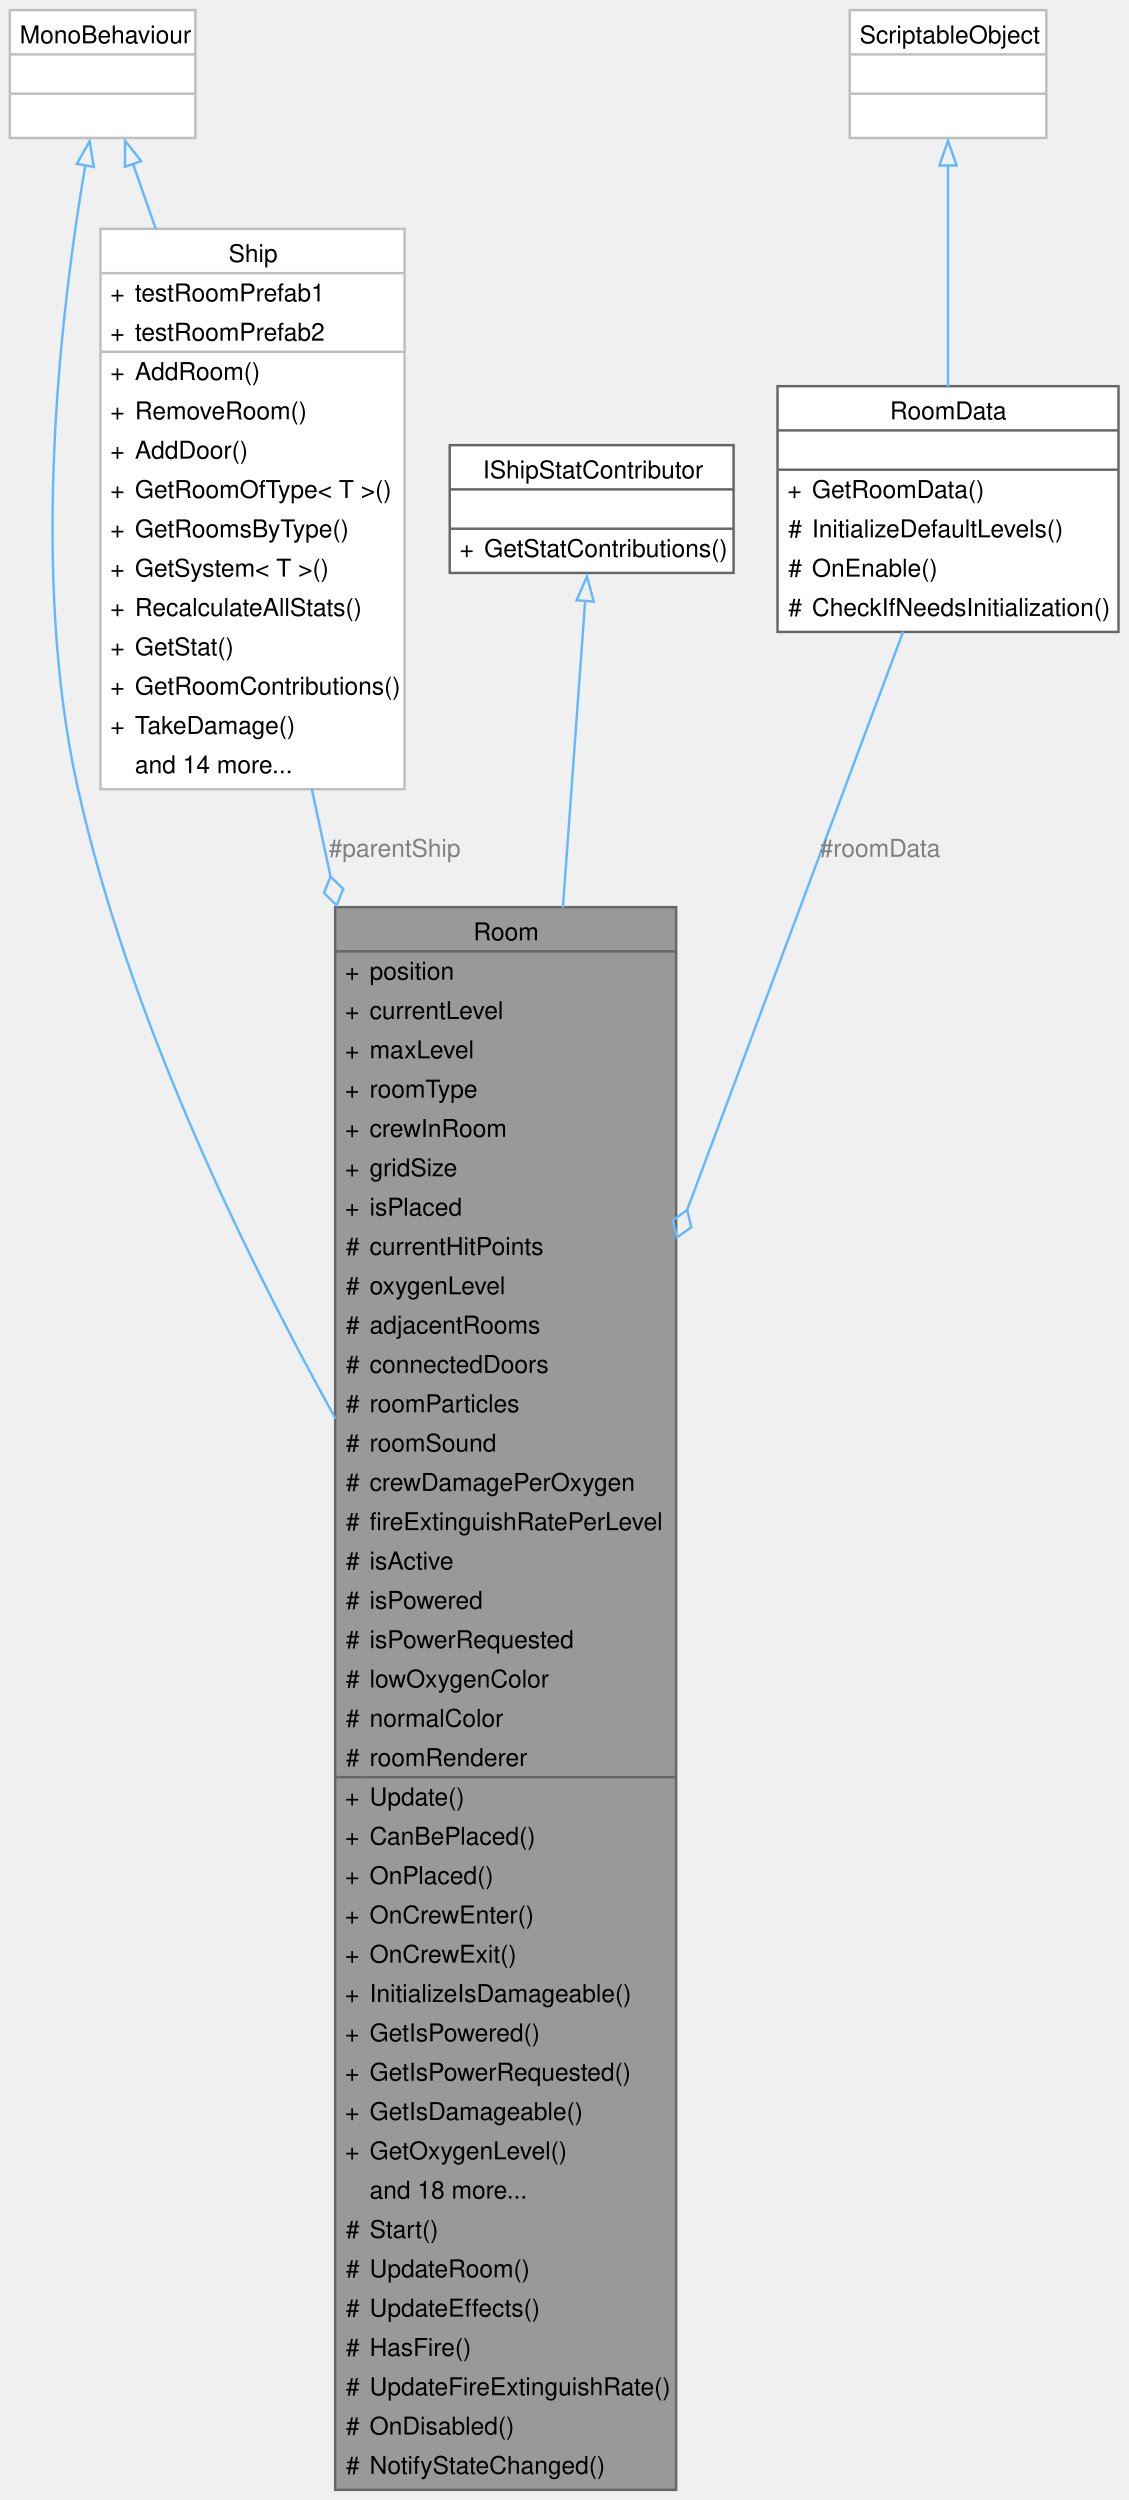
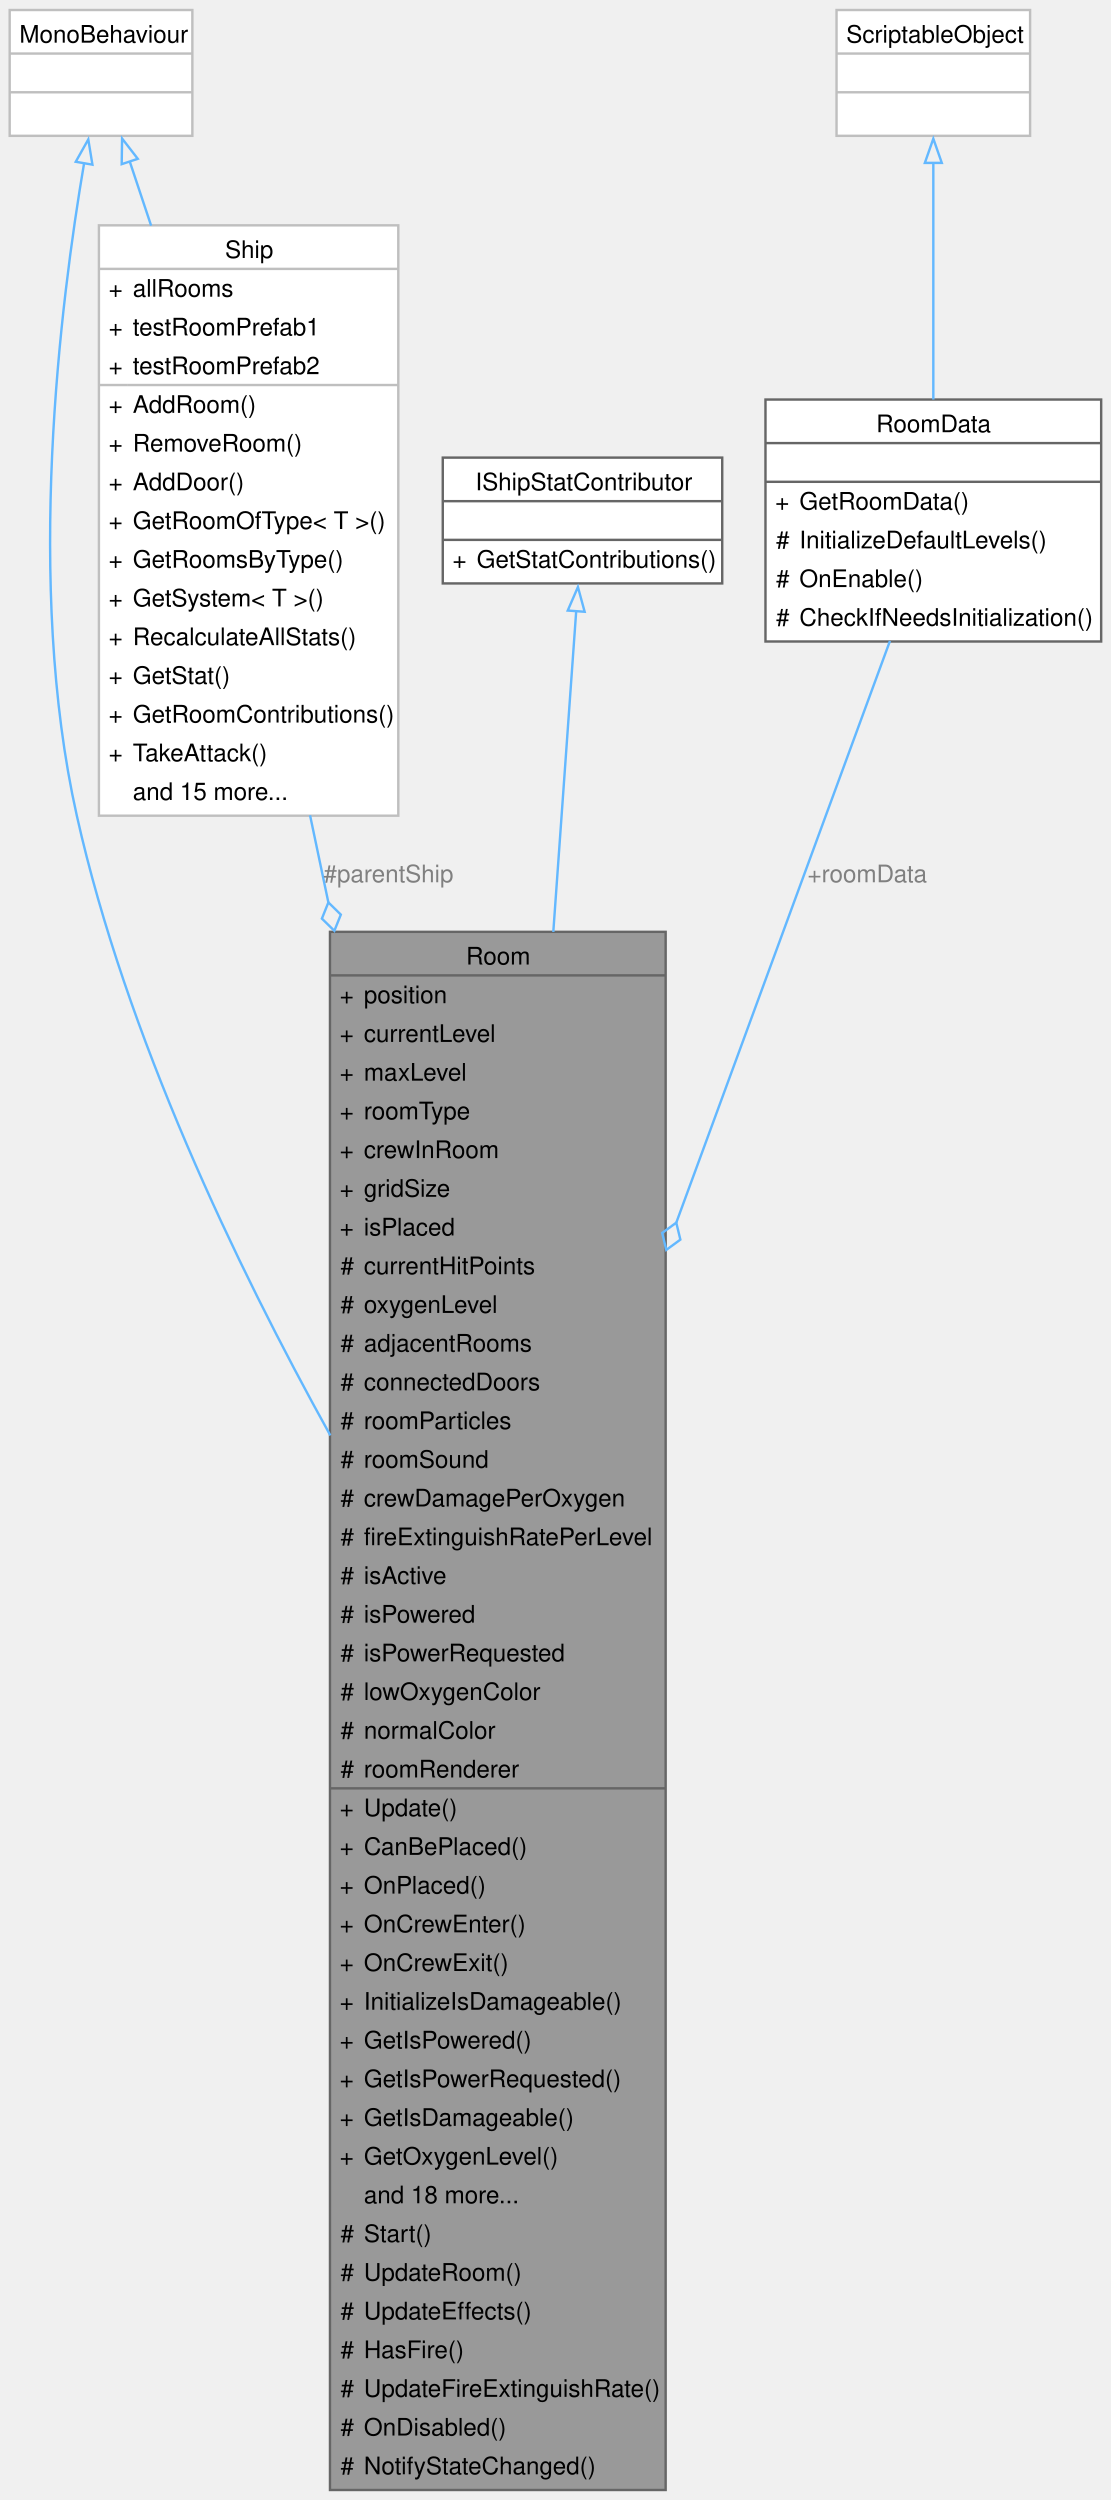
- <svg xmlns="http://www.w3.org/2000/svg" xmlns:xlink="http://www.w3.org/1999/xlink" width="459pt" height="1017pt" viewBox="0.00 0.00 459.12 1017.00">
-   <g id="graph0" class="graph" transform="scale(1 1) rotate(0) translate(4 1013)">
+ <svg xmlns="http://www.w3.org/2000/svg" xmlns:xlink="http://www.w3.org/1999/xlink" width="459pt" height="1033pt" viewBox="0.00 0.00 459.12 1033.00">
+   <g id="graph0" class="graph" transform="scale(1 1) rotate(0) translate(4 1029)">
    <g id="Node000001" class="node">
      <g id="a_Node000001">
        <a xlink:title="함선 내의 모든 방의 기본 클래스">
          <polygon fill="#999999" stroke="none" points="271.12,-644 132.38,-644 132.38,0 271.12,0 271.12,-644" />
          <text text-anchor="start" x="188.62" y="-630.5" font-family="Helvetica,sans-Serif" font-size="10.00">Room</text>
          <text text-anchor="start" x="136.38" y="-614.5" font-family="Helvetica,sans-Serif" font-size="10.00">+</text>
          <text text-anchor="start" x="146.38" y="-614.5" font-family="Helvetica,sans-Serif" font-size="10.00">position</text>
          <text text-anchor="start" x="136.38" y="-598.5" font-family="Helvetica,sans-Serif" font-size="10.00">+</text>
          <text text-anchor="start" x="146.38" y="-598.5" font-family="Helvetica,sans-Serif" font-size="10.00">currentLevel</text>
          <text text-anchor="start" x="136.38" y="-582.5" font-family="Helvetica,sans-Serif" font-size="10.00">+</text>
          <text text-anchor="start" x="146.38" y="-582.5" font-family="Helvetica,sans-Serif" font-size="10.00">maxLevel</text>
          <text text-anchor="start" x="136.38" y="-566.5" font-family="Helvetica,sans-Serif" font-size="10.00">+</text>
          <text text-anchor="start" x="146.38" y="-566.5" font-family="Helvetica,sans-Serif" font-size="10.00">roomType</text>
          <text text-anchor="start" x="136.38" y="-550.5" font-family="Helvetica,sans-Serif" font-size="10.00">+</text>
          <text text-anchor="start" x="146.38" y="-550.5" font-family="Helvetica,sans-Serif" font-size="10.00">crewInRoom</text>
          <text text-anchor="start" x="136.38" y="-534.5" font-family="Helvetica,sans-Serif" font-size="10.00">+</text>
          <text text-anchor="start" x="146.38" y="-534.5" font-family="Helvetica,sans-Serif" font-size="10.00">gridSize</text>
          <text text-anchor="start" x="136.38" y="-518.5" font-family="Helvetica,sans-Serif" font-size="10.00">+</text>
          <text text-anchor="start" x="146.38" y="-518.5" font-family="Helvetica,sans-Serif" font-size="10.00">isPlaced</text>
          <text text-anchor="start" x="136.75" y="-502.5" font-family="Helvetica,sans-Serif" font-size="10.00">#</text>
          <text text-anchor="start" x="146.38" y="-502.5" font-family="Helvetica,sans-Serif" font-size="10.00">currentHitPoints</text>
          <text text-anchor="start" x="136.75" y="-486.5" font-family="Helvetica,sans-Serif" font-size="10.00">#</text>
          <text text-anchor="start" x="146.38" y="-486.5" font-family="Helvetica,sans-Serif" font-size="10.00">oxygenLevel</text>
          <text text-anchor="start" x="136.75" y="-470.5" font-family="Helvetica,sans-Serif" font-size="10.00">#</text>
          <text text-anchor="start" x="146.38" y="-470.5" font-family="Helvetica,sans-Serif" font-size="10.00">adjacentRooms</text>
          <text text-anchor="start" x="136.75" y="-454.5" font-family="Helvetica,sans-Serif" font-size="10.00">#</text>
          <text text-anchor="start" x="146.38" y="-454.5" font-family="Helvetica,sans-Serif" font-size="10.00">connectedDoors</text>
          <text text-anchor="start" x="136.75" y="-438.5" font-family="Helvetica,sans-Serif" font-size="10.00">#</text>
          <text text-anchor="start" x="146.38" y="-438.5" font-family="Helvetica,sans-Serif" font-size="10.00">roomParticles</text>
          <text text-anchor="start" x="136.75" y="-422.5" font-family="Helvetica,sans-Serif" font-size="10.00">#</text>
          <text text-anchor="start" x="146.38" y="-422.5" font-family="Helvetica,sans-Serif" font-size="10.00">roomSound</text>
          <text text-anchor="start" x="136.75" y="-406.5" font-family="Helvetica,sans-Serif" font-size="10.00">#</text>
          <text text-anchor="start" x="146.38" y="-406.5" font-family="Helvetica,sans-Serif" font-size="10.00">crewDamagePerOxygen</text>
          <text text-anchor="start" x="136.75" y="-390.5" font-family="Helvetica,sans-Serif" font-size="10.00">#</text>
          <text text-anchor="start" x="146.38" y="-390.5" font-family="Helvetica,sans-Serif" font-size="10.00">fireExtinguishRatePerLevel</text>
          <text text-anchor="start" x="136.75" y="-374.5" font-family="Helvetica,sans-Serif" font-size="10.00">#</text>
          <text text-anchor="start" x="146.38" y="-374.5" font-family="Helvetica,sans-Serif" font-size="10.00">isActive</text>
          <text text-anchor="start" x="136.75" y="-358.5" font-family="Helvetica,sans-Serif" font-size="10.00">#</text>
          <text text-anchor="start" x="146.38" y="-358.5" font-family="Helvetica,sans-Serif" font-size="10.00">isPowered</text>
          <text text-anchor="start" x="136.75" y="-342.5" font-family="Helvetica,sans-Serif" font-size="10.00">#</text>
          <text text-anchor="start" x="146.38" y="-342.5" font-family="Helvetica,sans-Serif" font-size="10.00">isPowerRequested</text>
          <text text-anchor="start" x="136.75" y="-326.5" font-family="Helvetica,sans-Serif" font-size="10.00">#</text>
          <text text-anchor="start" x="146.38" y="-326.5" font-family="Helvetica,sans-Serif" font-size="10.00">lowOxygenColor</text>
          <text text-anchor="start" x="136.75" y="-310.5" font-family="Helvetica,sans-Serif" font-size="10.00">#</text>
          <text text-anchor="start" x="146.38" y="-310.5" font-family="Helvetica,sans-Serif" font-size="10.00">normalColor</text>
          <text text-anchor="start" x="136.75" y="-294.5" font-family="Helvetica,sans-Serif" font-size="10.00">#</text>
          <text text-anchor="start" x="146.38" y="-294.5" font-family="Helvetica,sans-Serif" font-size="10.00">roomRenderer</text>
          <text text-anchor="start" x="136.38" y="-278.5" font-family="Helvetica,sans-Serif" font-size="10.00">+</text>
          <text text-anchor="start" x="146.38" y="-278.5" font-family="Helvetica,sans-Serif" font-size="10.00">Update()</text>
          <text text-anchor="start" x="136.38" y="-262.5" font-family="Helvetica,sans-Serif" font-size="10.00">+</text>
          <text text-anchor="start" x="146.38" y="-262.5" font-family="Helvetica,sans-Serif" font-size="10.00">CanBePlaced()</text>
          <text text-anchor="start" x="136.38" y="-246.5" font-family="Helvetica,sans-Serif" font-size="10.00">+</text>
          <text text-anchor="start" x="146.38" y="-246.5" font-family="Helvetica,sans-Serif" font-size="10.00">OnPlaced()</text>
          <text text-anchor="start" x="136.38" y="-230.5" font-family="Helvetica,sans-Serif" font-size="10.00">+</text>
          <text text-anchor="start" x="146.38" y="-230.5" font-family="Helvetica,sans-Serif" font-size="10.00">OnCrewEnter()</text>
          <text text-anchor="start" x="136.38" y="-214.5" font-family="Helvetica,sans-Serif" font-size="10.00">+</text>
          <text text-anchor="start" x="146.38" y="-214.5" font-family="Helvetica,sans-Serif" font-size="10.00">OnCrewExit()</text>
          <text text-anchor="start" x="136.38" y="-198.5" font-family="Helvetica,sans-Serif" font-size="10.00">+</text>
          <text text-anchor="start" x="146.38" y="-198.5" font-family="Helvetica,sans-Serif" font-size="10.00">InitializeIsDamageable()</text>
          <text text-anchor="start" x="136.38" y="-182.5" font-family="Helvetica,sans-Serif" font-size="10.00">+</text>
          <text text-anchor="start" x="146.38" y="-182.5" font-family="Helvetica,sans-Serif" font-size="10.00">GetIsPowered()</text>
          <text text-anchor="start" x="136.38" y="-166.5" font-family="Helvetica,sans-Serif" font-size="10.00">+</text>
          <text text-anchor="start" x="146.38" y="-166.5" font-family="Helvetica,sans-Serif" font-size="10.00">GetIsPowerRequested()</text>
          <text text-anchor="start" x="136.38" y="-150.5" font-family="Helvetica,sans-Serif" font-size="10.00">+</text>
          <text text-anchor="start" x="146.38" y="-150.5" font-family="Helvetica,sans-Serif" font-size="10.00">GetIsDamageable()</text>
          <text text-anchor="start" x="136.38" y="-134.5" font-family="Helvetica,sans-Serif" font-size="10.00">+</text>
          <text text-anchor="start" x="146.38" y="-134.5" font-family="Helvetica,sans-Serif" font-size="10.00">GetOxygenLevel()</text>
          <text text-anchor="start" x="146.38" y="-118.5" font-family="Helvetica,sans-Serif" font-size="10.00">and 18 more...</text>
          <text text-anchor="start" x="136.75" y="-102.5" font-family="Helvetica,sans-Serif" font-size="10.00">#</text>
          <text text-anchor="start" x="146.38" y="-102.5" font-family="Helvetica,sans-Serif" font-size="10.00">Start()</text>
          <text text-anchor="start" x="136.75" y="-86.5" font-family="Helvetica,sans-Serif" font-size="10.00">#</text>
          <text text-anchor="start" x="146.38" y="-86.5" font-family="Helvetica,sans-Serif" font-size="10.00">UpdateRoom()</text>
          <text text-anchor="start" x="136.75" y="-70.5" font-family="Helvetica,sans-Serif" font-size="10.00">#</text>
          <text text-anchor="start" x="146.38" y="-70.5" font-family="Helvetica,sans-Serif" font-size="10.00">UpdateEffects()</text>
          <text text-anchor="start" x="136.75" y="-54.5" font-family="Helvetica,sans-Serif" font-size="10.00">#</text>
          <text text-anchor="start" x="146.38" y="-54.5" font-family="Helvetica,sans-Serif" font-size="10.00">HasFire()</text>
          <text text-anchor="start" x="136.75" y="-38.5" font-family="Helvetica,sans-Serif" font-size="10.00">#</text>
          <text text-anchor="start" x="146.38" y="-38.5" font-family="Helvetica,sans-Serif" font-size="10.00">UpdateFireExtinguishRate()</text>
          <text text-anchor="start" x="136.75" y="-22.5" font-family="Helvetica,sans-Serif" font-size="10.00">#</text>
          <text text-anchor="start" x="146.38" y="-22.5" font-family="Helvetica,sans-Serif" font-size="10.00">OnDisabled()</text>
          <text text-anchor="start" x="136.75" y="-6.5" font-family="Helvetica,sans-Serif" font-size="10.00">#</text>
          <text text-anchor="start" x="146.38" y="-6.5" font-family="Helvetica,sans-Serif" font-size="10.00">NotifyStateChanged()</text>
          <polygon fill="#666666" stroke="#666666" points="132.38,-626 132.38,-626 271.12,-626 271.12,-626 132.38,-626" />
          <polygon fill="#666666" stroke="#666666" points="132.38,-290 132.38,-290 144.38,-290 144.38,-290 132.38,-290" />
          <polygon fill="#666666" stroke="#666666" points="144.38,-290 144.38,-290 271.12,-290 271.12,-290 144.38,-290" />
          <polygon fill="none" stroke="#666666" points="132.38,0 132.38,-644 271.12,-644 271.12,0 132.38,0" />
        </a>
      </g>
    </g>
    <g id="Node000002" class="node">
      <g id="a_Node000002">
        <a xlink:title=" ">
-           <polygon fill="white" stroke="none" points="75.5,-1009 0,-1009 0,-957 75.5,-957 75.5,-1009" />
-           <text text-anchor="start" x="4" y="-995.5" font-family="Helvetica,sans-Serif" font-size="10.00">MonoBehaviour</text>
+           <polygon fill="white" stroke="none" points="75.5,-1025 0,-1025 0,-973 75.5,-973 75.5,-1025" />
+           <text text-anchor="start" x="4" y="-1011.5" font-family="Helvetica,sans-Serif" font-size="10.00">MonoBehaviour</text>
+           <text text-anchor="start" x="36.25" y="-995.5" font-family="Helvetica,sans-Serif" font-size="10.00"> </text>
          <text text-anchor="start" x="36.25" y="-979.5" font-family="Helvetica,sans-Serif" font-size="10.00"> </text>
-           <text text-anchor="start" x="36.25" y="-963.5" font-family="Helvetica,sans-Serif" font-size="10.00"> </text>
+           <polygon fill="#bfbfbf" stroke="#bfbfbf" points="0,-1007 0,-1007 75.5,-1007 75.5,-1007 0,-1007" />
          <polygon fill="#bfbfbf" stroke="#bfbfbf" points="0,-991 0,-991 75.5,-991 75.5,-991 0,-991" />
-           <polygon fill="#bfbfbf" stroke="#bfbfbf" points="0,-975 0,-975 75.5,-975 75.5,-975 0,-975" />
-           <polygon fill="none" stroke="#bfbfbf" points="0,-957 0,-1009 75.5,-1009 75.5,-957 0,-957" />
+           <polygon fill="none" stroke="#bfbfbf" points="0,-973 0,-1025 75.5,-1025 75.5,-973 0,-973" />
        </a>
      </g>
    </g>
    <g id="edge1_Node000001_Node000002" class="edge">
      <g id="a_edge1_Node000001_Node000002">
        <a xlink:title=" ">
-           <path fill="none" stroke="#63b8ff" d="M30.72,-945.87C21.24,-890.46 7.7,-781.54 27.75,-692 48.07,-601.29 93.29,-506.59 132.54,-435.85" />
-           <polygon fill="none" stroke="#63b8ff" points="27.27,-946.44 32.47,-955.68 34.16,-945.22 27.27,-946.44" />
+           <path fill="none" stroke="#63b8ff" d="M30.8,-961.93C20.94,-904.15 6.34,-787.6 27.75,-692 48.07,-601.29 93.29,-506.59 132.54,-435.85" />
+           <polygon fill="none" stroke="#63b8ff" points="27.31,-962.28 32.49,-971.52 34.2,-961.07 27.31,-962.28" />
        </a>
      </g>
    </g>
    <g id="Node000006" class="node">
      <g id="a_Node000006">
        <a xlink:href="class_ship.html" target="_top" xlink:title=" ">
-           <polygon fill="white" stroke="none" points="160.62,-920 36.88,-920 36.88,-692 160.62,-692 160.62,-920" />
-           <text text-anchor="start" x="89" y="-906.5" font-family="Helvetica,sans-Serif" font-size="10.00">Ship</text>
+           <polygon fill="white" stroke="none" points="160.62,-936 36.88,-936 36.88,-692 160.62,-692 160.62,-936" />
+           <text text-anchor="start" x="89" y="-922.5" font-family="Helvetica,sans-Serif" font-size="10.00">Ship</text>
+           <text text-anchor="start" x="40.88" y="-906.5" font-family="Helvetica,sans-Serif" font-size="10.00">+</text>
+           <text text-anchor="start" x="50.88" y="-906.5" font-family="Helvetica,sans-Serif" font-size="10.00">allRooms</text>
          <text text-anchor="start" x="40.88" y="-890.5" font-family="Helvetica,sans-Serif" font-size="10.00">+</text>
          <text text-anchor="start" x="50.88" y="-890.5" font-family="Helvetica,sans-Serif" font-size="10.00">testRoomPrefab1</text>
          <text text-anchor="start" x="40.88" y="-874.5" font-family="Helvetica,sans-Serif" font-size="10.00">+</text>
          <text text-anchor="start" x="50.88" y="-874.5" font-family="Helvetica,sans-Serif" font-size="10.00">testRoomPrefab2</text>
          <text text-anchor="start" x="40.88" y="-858.5" font-family="Helvetica,sans-Serif" font-size="10.00">+</text>
          <text text-anchor="start" x="50.88" y="-858.5" font-family="Helvetica,sans-Serif" font-size="10.00">AddRoom()</text>
          <text text-anchor="start" x="40.88" y="-842.5" font-family="Helvetica,sans-Serif" font-size="10.00">+</text>
          <text text-anchor="start" x="50.88" y="-842.5" font-family="Helvetica,sans-Serif" font-size="10.00">RemoveRoom()</text>
          <text text-anchor="start" x="40.88" y="-826.5" font-family="Helvetica,sans-Serif" font-size="10.00">+</text>
          <text text-anchor="start" x="50.88" y="-826.5" font-family="Helvetica,sans-Serif" font-size="10.00">AddDoor()</text>
          <text text-anchor="start" x="40.88" y="-810.5" font-family="Helvetica,sans-Serif" font-size="10.00">+</text>
          <text text-anchor="start" x="50.88" y="-810.5" font-family="Helvetica,sans-Serif" font-size="10.00">GetRoomOfType&lt; T &gt;()</text>
          <text text-anchor="start" x="40.88" y="-794.5" font-family="Helvetica,sans-Serif" font-size="10.00">+</text>
          <text text-anchor="start" x="50.88" y="-794.5" font-family="Helvetica,sans-Serif" font-size="10.00">GetRoomsByType()</text>
          <text text-anchor="start" x="40.88" y="-778.5" font-family="Helvetica,sans-Serif" font-size="10.00">+</text>
          <text text-anchor="start" x="50.88" y="-778.5" font-family="Helvetica,sans-Serif" font-size="10.00">GetSystem&lt; T &gt;()</text>
          <text text-anchor="start" x="40.88" y="-762.5" font-family="Helvetica,sans-Serif" font-size="10.00">+</text>
          <text text-anchor="start" x="50.88" y="-762.5" font-family="Helvetica,sans-Serif" font-size="10.00">RecalculateAllStats()</text>
          <text text-anchor="start" x="40.88" y="-746.5" font-family="Helvetica,sans-Serif" font-size="10.00">+</text>
          <text text-anchor="start" x="50.88" y="-746.5" font-family="Helvetica,sans-Serif" font-size="10.00">GetStat()</text>
          <text text-anchor="start" x="40.88" y="-730.5" font-family="Helvetica,sans-Serif" font-size="10.00">+</text>
          <text text-anchor="start" x="50.88" y="-730.5" font-family="Helvetica,sans-Serif" font-size="10.00">GetRoomContributions()</text>
          <text text-anchor="start" x="40.88" y="-714.5" font-family="Helvetica,sans-Serif" font-size="10.00">+</text>
-           <text text-anchor="start" x="50.88" y="-714.5" font-family="Helvetica,sans-Serif" font-size="10.00">TakeDamage()</text>
-           <text text-anchor="start" x="50.88" y="-698.5" font-family="Helvetica,sans-Serif" font-size="10.00">and 14 more...</text>
-           <polygon fill="#bfbfbf" stroke="#bfbfbf" points="36.88,-902 36.88,-902 160.62,-902 160.62,-902 36.88,-902" />
+           <text text-anchor="start" x="50.88" y="-714.5" font-family="Helvetica,sans-Serif" font-size="10.00">TakeAttack()</text>
+           <text text-anchor="start" x="50.88" y="-698.5" font-family="Helvetica,sans-Serif" font-size="10.00">and 15 more...</text>
+           <polygon fill="#bfbfbf" stroke="#bfbfbf" points="36.88,-918 36.88,-918 160.62,-918 160.62,-918 36.88,-918" />
          <polygon fill="#bfbfbf" stroke="#bfbfbf" points="36.88,-870 36.88,-870 48.88,-870 48.88,-870 36.88,-870" />
          <polygon fill="#bfbfbf" stroke="#bfbfbf" points="48.88,-870 48.88,-870 160.62,-870 160.62,-870 48.88,-870" />
-           <polygon fill="none" stroke="#bfbfbf" points="36.88,-692 36.88,-920 160.62,-920 160.62,-692 36.88,-692" />
+           <polygon fill="none" stroke="#bfbfbf" points="36.88,-692 36.88,-936 160.62,-936 160.62,-692 36.88,-692" />
        </a>
      </g>
    </g>
    <g id="edge6_Node000006_Node000002" class="edge">
      <g id="a_edge6_Node000006_Node000002">
        <a xlink:title=" ">
-           <path fill="none" stroke="#63b8ff" d="M50.12,-946.52C52.94,-938.42 56.09,-929.39 59.39,-919.92" />
-           <polygon fill="none" stroke="#63b8ff" points="46.85,-945.27 46.86,-955.87 53.46,-947.58 46.85,-945.27" />
+           <path fill="none" stroke="#63b8ff" d="M49.57,-962.55C52.27,-954.45 55.28,-945.4 58.46,-935.87" />
+           <polygon fill="none" stroke="#63b8ff" points="46.3,-961.29 46.46,-971.88 52.94,-963.5 46.3,-961.29" />
        </a>
      </g>
    </g>
    <g id="Node000003" class="node">
      <g id="a_Node000003">
        <a xlink:href="interface_i_ship_stat_contributor.html" target="_top" xlink:title="ShipStat 에 영향을 주는 객체 인터페이스 모든 방들과 모든 선원은 전부 이에 해당한다. 방의 경우엔 RoomData 에 등록된 정보를 바탕으로 Ship에서 Contribute...">
-           <polygon fill="white" stroke="none" points="294.5,-832 179,-832 179,-780 294.5,-780 294.5,-832" />
-           <text text-anchor="start" x="192.5" y="-818.5" font-family="Helvetica,sans-Serif" font-size="10.00">IShipStatContributor</text>
-           <text text-anchor="start" x="235.25" y="-802.5" font-family="Helvetica,sans-Serif" font-size="10.00"> </text>
-           <text text-anchor="start" x="183" y="-786.5" font-family="Helvetica,sans-Serif" font-size="10.00">+</text>
-           <text text-anchor="start" x="193" y="-786.5" font-family="Helvetica,sans-Serif" font-size="10.00">GetStatContributions()</text>
-           <polygon fill="#666666" stroke="#666666" points="179,-814 179,-814 294.5,-814 294.5,-814 179,-814" />
-           <polygon fill="#666666" stroke="#666666" points="179,-798 179,-798 294.5,-798 294.5,-798 179,-798" />
-           <polygon fill="none" stroke="#666666" points="179,-780 179,-832 294.5,-832 294.5,-780 179,-780" />
+           <polygon fill="white" stroke="none" points="294.5,-840 179,-840 179,-788 294.5,-788 294.5,-840" />
+           <text text-anchor="start" x="192.5" y="-826.5" font-family="Helvetica,sans-Serif" font-size="10.00">IShipStatContributor</text>
+           <text text-anchor="start" x="235.25" y="-810.5" font-family="Helvetica,sans-Serif" font-size="10.00"> </text>
+           <text text-anchor="start" x="183" y="-794.5" font-family="Helvetica,sans-Serif" font-size="10.00">+</text>
+           <text text-anchor="start" x="193" y="-794.5" font-family="Helvetica,sans-Serif" font-size="10.00">GetStatContributions()</text>
+           <polygon fill="#666666" stroke="#666666" points="179,-822 179,-822 294.5,-822 294.5,-822 179,-822" />
+           <polygon fill="#666666" stroke="#666666" points="179,-806 179,-806 294.5,-806 294.5,-806 179,-806" />
+           <polygon fill="none" stroke="#666666" points="179,-788 179,-840 294.5,-840 294.5,-788 179,-788" />
        </a>
      </g>
    </g>
    <g id="edge2_Node000001_Node000003" class="edge">
      <g id="a_edge2_Node000001_Node000003">
        <a xlink:title=" ">
-           <path fill="none" stroke="#63b8ff" d="M234.12,-768.77C231.97,-739.15 228.69,-694.07 225.04,-643.76" />
-           <polygon fill="none" stroke="#63b8ff" points="230.62,-768.87 234.83,-778.59 237.6,-768.36 230.62,-768.87" />
+           <path fill="none" stroke="#63b8ff" d="M234.15,-776.57C231.93,-745.47 228.49,-697.39 224.68,-643.96" />
+           <polygon fill="none" stroke="#63b8ff" points="230.65,-776.79 234.86,-786.52 237.64,-776.29 230.65,-776.79" />
        </a>
      </g>
    </g>
    <g id="Node000004" class="node">
      <g id="a_Node000004">
        <a xlink:href="class_room_data.html" target="_top" xlink:title="모든 방 유형의 기본 데이터를 정의하는 추상 ScriptableObject">
-           <polygon fill="white" stroke="none" points="451.12,-856 312.38,-856 312.38,-756 451.12,-756 451.12,-856" />
-           <text text-anchor="start" x="358.12" y="-842.5" font-family="Helvetica,sans-Serif" font-size="10.00">RoomData</text>
-           <text text-anchor="start" x="380.25" y="-826.5" font-family="Helvetica,sans-Serif" font-size="10.00"> </text>
-           <text text-anchor="start" x="316.38" y="-810.5" font-family="Helvetica,sans-Serif" font-size="10.00">+</text>
-           <text text-anchor="start" x="326.38" y="-810.5" font-family="Helvetica,sans-Serif" font-size="10.00">GetRoomData()</text>
-           <text text-anchor="start" x="316.75" y="-794.5" font-family="Helvetica,sans-Serif" font-size="10.00">#</text>
-           <text text-anchor="start" x="326.38" y="-794.5" font-family="Helvetica,sans-Serif" font-size="10.00">InitializeDefaultLevels()</text>
-           <text text-anchor="start" x="316.75" y="-778.5" font-family="Helvetica,sans-Serif" font-size="10.00">#</text>
-           <text text-anchor="start" x="326.38" y="-778.5" font-family="Helvetica,sans-Serif" font-size="10.00">OnEnable()</text>
-           <text text-anchor="start" x="316.75" y="-762.5" font-family="Helvetica,sans-Serif" font-size="10.00">#</text>
-           <text text-anchor="start" x="326.38" y="-762.5" font-family="Helvetica,sans-Serif" font-size="10.00">CheckIfNeedsInitialization()</text>
-           <polygon fill="#666666" stroke="#666666" points="312.38,-838 312.38,-838 451.12,-838 451.12,-838 312.38,-838" />
-           <polygon fill="#666666" stroke="#666666" points="312.38,-822 312.38,-822 451.12,-822 451.12,-822 312.38,-822" />
-           <polygon fill="none" stroke="#666666" points="312.38,-756 312.38,-856 451.12,-856 451.12,-756 312.38,-756" />
+           <polygon fill="white" stroke="none" points="451.12,-864 312.38,-864 312.38,-764 451.12,-764 451.12,-864" />
+           <text text-anchor="start" x="358.12" y="-850.5" font-family="Helvetica,sans-Serif" font-size="10.00">RoomData</text>
+           <text text-anchor="start" x="380.25" y="-834.5" font-family="Helvetica,sans-Serif" font-size="10.00"> </text>
+           <text text-anchor="start" x="316.38" y="-818.5" font-family="Helvetica,sans-Serif" font-size="10.00">+</text>
+           <text text-anchor="start" x="326.38" y="-818.5" font-family="Helvetica,sans-Serif" font-size="10.00">GetRoomData()</text>
+           <text text-anchor="start" x="316.75" y="-802.5" font-family="Helvetica,sans-Serif" font-size="10.00">#</text>
+           <text text-anchor="start" x="326.38" y="-802.5" font-family="Helvetica,sans-Serif" font-size="10.00">InitializeDefaultLevels()</text>
+           <text text-anchor="start" x="316.75" y="-786.5" font-family="Helvetica,sans-Serif" font-size="10.00">#</text>
+           <text text-anchor="start" x="326.38" y="-786.5" font-family="Helvetica,sans-Serif" font-size="10.00">OnEnable()</text>
+           <text text-anchor="start" x="316.75" y="-770.5" font-family="Helvetica,sans-Serif" font-size="10.00">#</text>
+           <text text-anchor="start" x="326.38" y="-770.5" font-family="Helvetica,sans-Serif" font-size="10.00">CheckIfNeedsInitialization()</text>
+           <polygon fill="#666666" stroke="#666666" points="312.38,-846 312.38,-846 451.12,-846 451.12,-846 312.38,-846" />
+           <polygon fill="#666666" stroke="#666666" points="312.38,-830 312.38,-830 451.12,-830 451.12,-830 312.38,-830" />
+           <polygon fill="none" stroke="#666666" points="312.38,-764 312.38,-864 451.12,-864 451.12,-764 312.38,-764" />
        </a>
      </g>
    </g>
    <g id="edge3_Node000001_Node000004" class="edge">
      <g id="a_edge3_Node000001_Node000004">
        <a xlink:title=" ">
-           <path fill="none" stroke="#63b8ff" d="M363.5,-756.13C342.82,-700.76 307.8,-606.98 275.62,-520.82" />
-           <polygon fill="none" stroke="#63b8ff" points="275.62,-520.8 269.77,-516.58 271.42,-509.56 277.27,-513.78 275.62,-520.8" />
-         </a>
-       </g>
-       <text text-anchor="middle" x="354.06" y="-664.5" font-family="Helvetica,sans-Serif" font-size="10.00" fill="grey"> #roomData</text>
+           <path fill="none" stroke="#63b8ff" d="M363.83,-764.23C343.17,-707.99 307.89,-611.94 275.51,-523.79" />
+           <polygon fill="none" stroke="#63b8ff" points="275.51,-523.8 269.69,-519.55 271.38,-512.54 277.2,-516.79 275.51,-523.8" />
+         </a>
+       </g>
+       <text text-anchor="middle" x="354.44" y="-664.5" font-family="Helvetica,sans-Serif" font-size="10.00" fill="grey"> +roomData</text>
    </g>
    <g id="Node000005" class="node">
      <g id="a_Node000005">
        <a xlink:title=" ">
-           <polygon fill="white" stroke="none" points="421.75,-1009 341.75,-1009 341.75,-957 421.75,-957 421.75,-1009" />
-           <text text-anchor="start" x="345.75" y="-995.5" font-family="Helvetica,sans-Serif" font-size="10.00">ScriptableObject</text>
+           <polygon fill="white" stroke="none" points="421.75,-1025 341.75,-1025 341.75,-973 421.75,-973 421.75,-1025" />
+           <text text-anchor="start" x="345.75" y="-1011.5" font-family="Helvetica,sans-Serif" font-size="10.00">ScriptableObject</text>
+           <text text-anchor="start" x="380.25" y="-995.5" font-family="Helvetica,sans-Serif" font-size="10.00"> </text>
          <text text-anchor="start" x="380.25" y="-979.5" font-family="Helvetica,sans-Serif" font-size="10.00"> </text>
-           <text text-anchor="start" x="380.25" y="-963.5" font-family="Helvetica,sans-Serif" font-size="10.00"> </text>
+           <polygon fill="#bfbfbf" stroke="#bfbfbf" points="341.75,-1007 341.75,-1007 421.75,-1007 421.75,-1007 341.75,-1007" />
          <polygon fill="#bfbfbf" stroke="#bfbfbf" points="341.75,-991 341.75,-991 421.75,-991 421.75,-991 341.75,-991" />
-           <polygon fill="#bfbfbf" stroke="#bfbfbf" points="341.75,-975 341.75,-975 421.75,-975 421.75,-975 341.75,-975" />
-           <polygon fill="none" stroke="#bfbfbf" points="341.75,-957 341.75,-1009 421.75,-1009 421.75,-957 341.75,-957" />
+           <polygon fill="none" stroke="#bfbfbf" points="341.75,-973 341.75,-1025 421.75,-1025 421.75,-973 341.75,-973" />
        </a>
      </g>
    </g>
    <g id="edge4_Node000004_Node000005" class="edge">
      <g id="a_edge4_Node000004_Node000005">
        <a xlink:title=" ">
-           <path fill="none" stroke="#63b8ff" d="M381.75,-946.04C381.75,-919.95 381.75,-884.36 381.75,-855.72" />
-           <polygon fill="none" stroke="#63b8ff" points="378.25,-945.78 381.75,-955.78 385.25,-945.78 378.25,-945.78" />
+           <path fill="none" stroke="#63b8ff" d="M381.75,-962.06C381.75,-934.05 381.75,-894.88 381.75,-864" />
+           <polygon fill="none" stroke="#63b8ff" points="378.25,-961.81 381.75,-971.81 385.25,-961.81 378.25,-961.81" />
        </a>
      </g>
    </g>
    <g id="edge5_Node000001_Node000006" class="edge">
      <g id="a_edge5_Node000001_Node000006">
        <a xlink:title=" ">
-           <path fill="none" stroke="#63b8ff" d="M122.83,-692.3C125.29,-680.82 127.86,-668.8 130.51,-656.39" />
-           <polygon fill="none" stroke="#63b8ff" points="130.49,-656.47 127.83,-649.77 133,-644.74 135.65,-651.44 130.49,-656.47" />
+           <path fill="none" stroke="#63b8ff" d="M124.14,-692.19C126.58,-680.61 129.12,-668.52 131.73,-656.08" />
+           <polygon fill="none" stroke="#63b8ff" points="131.72,-656.16 129.04,-649.47 134.19,-644.42 136.87,-651.11 131.72,-656.16" />
        </a>
      </g>
      <text text-anchor="middle" x="156.56" y="-664.5" font-family="Helvetica,sans-Serif" font-size="10.00" fill="grey"> #parentShip</text>
    </g>
  </g>
</svg>
